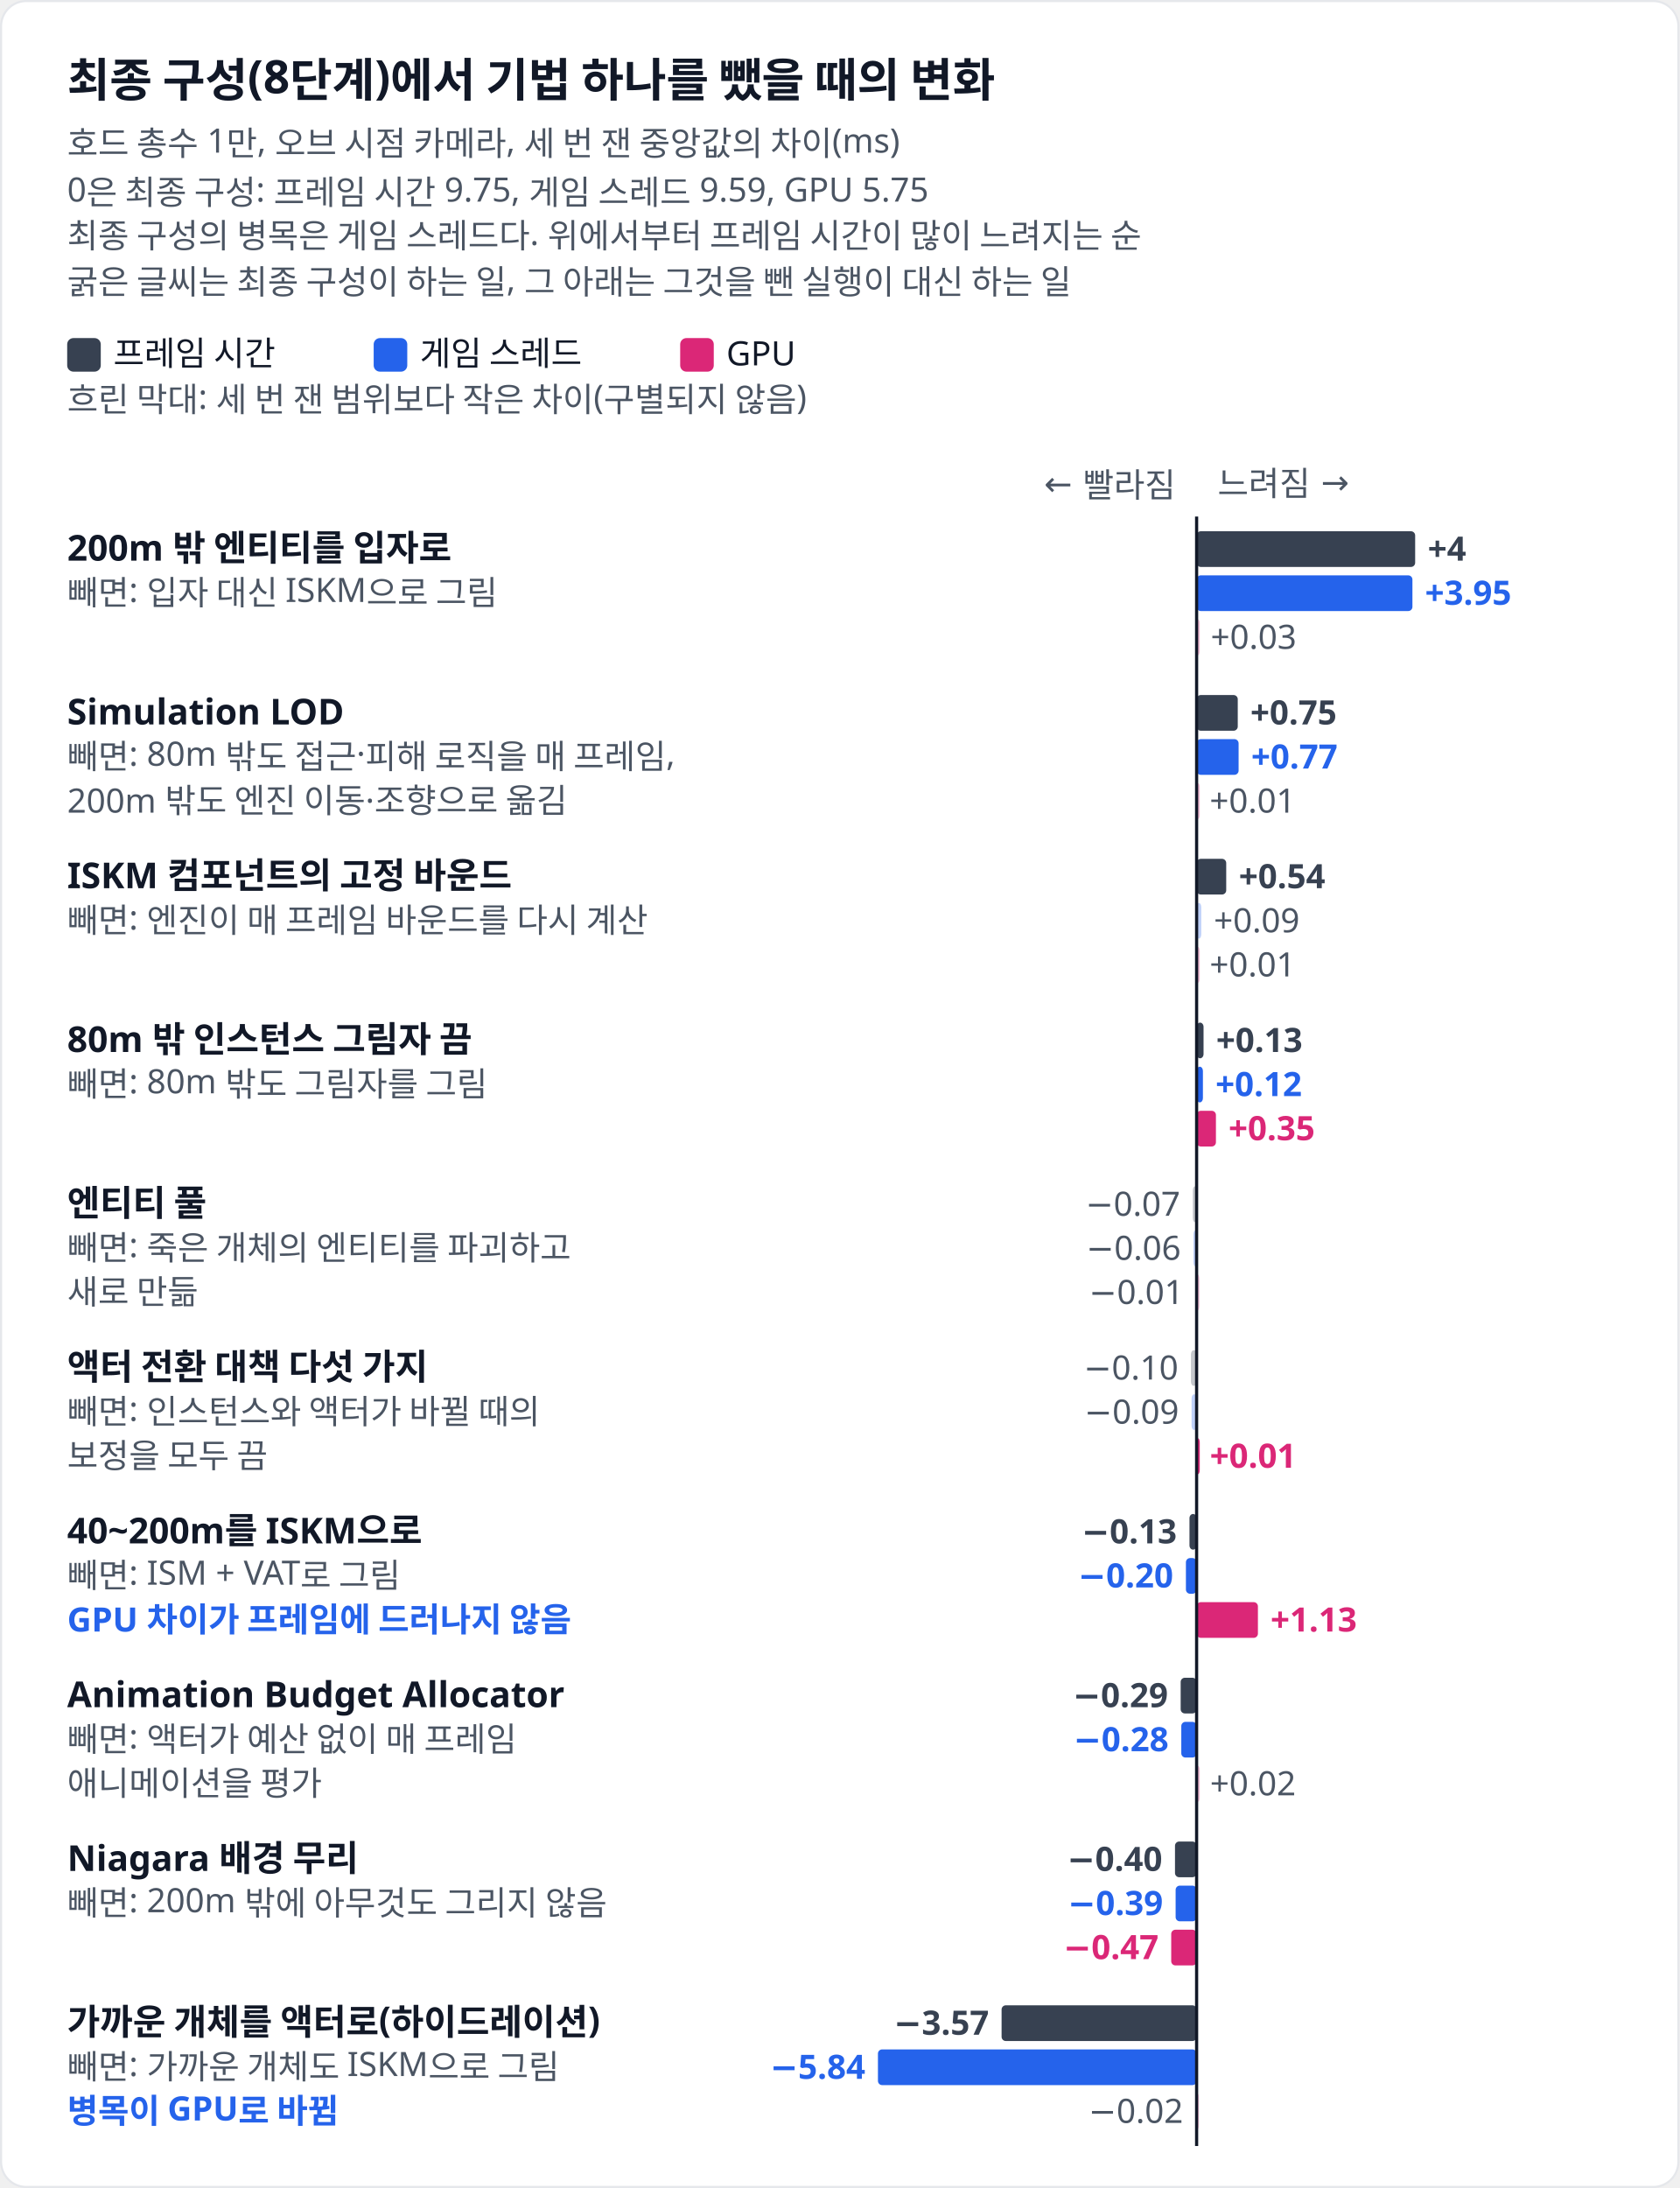
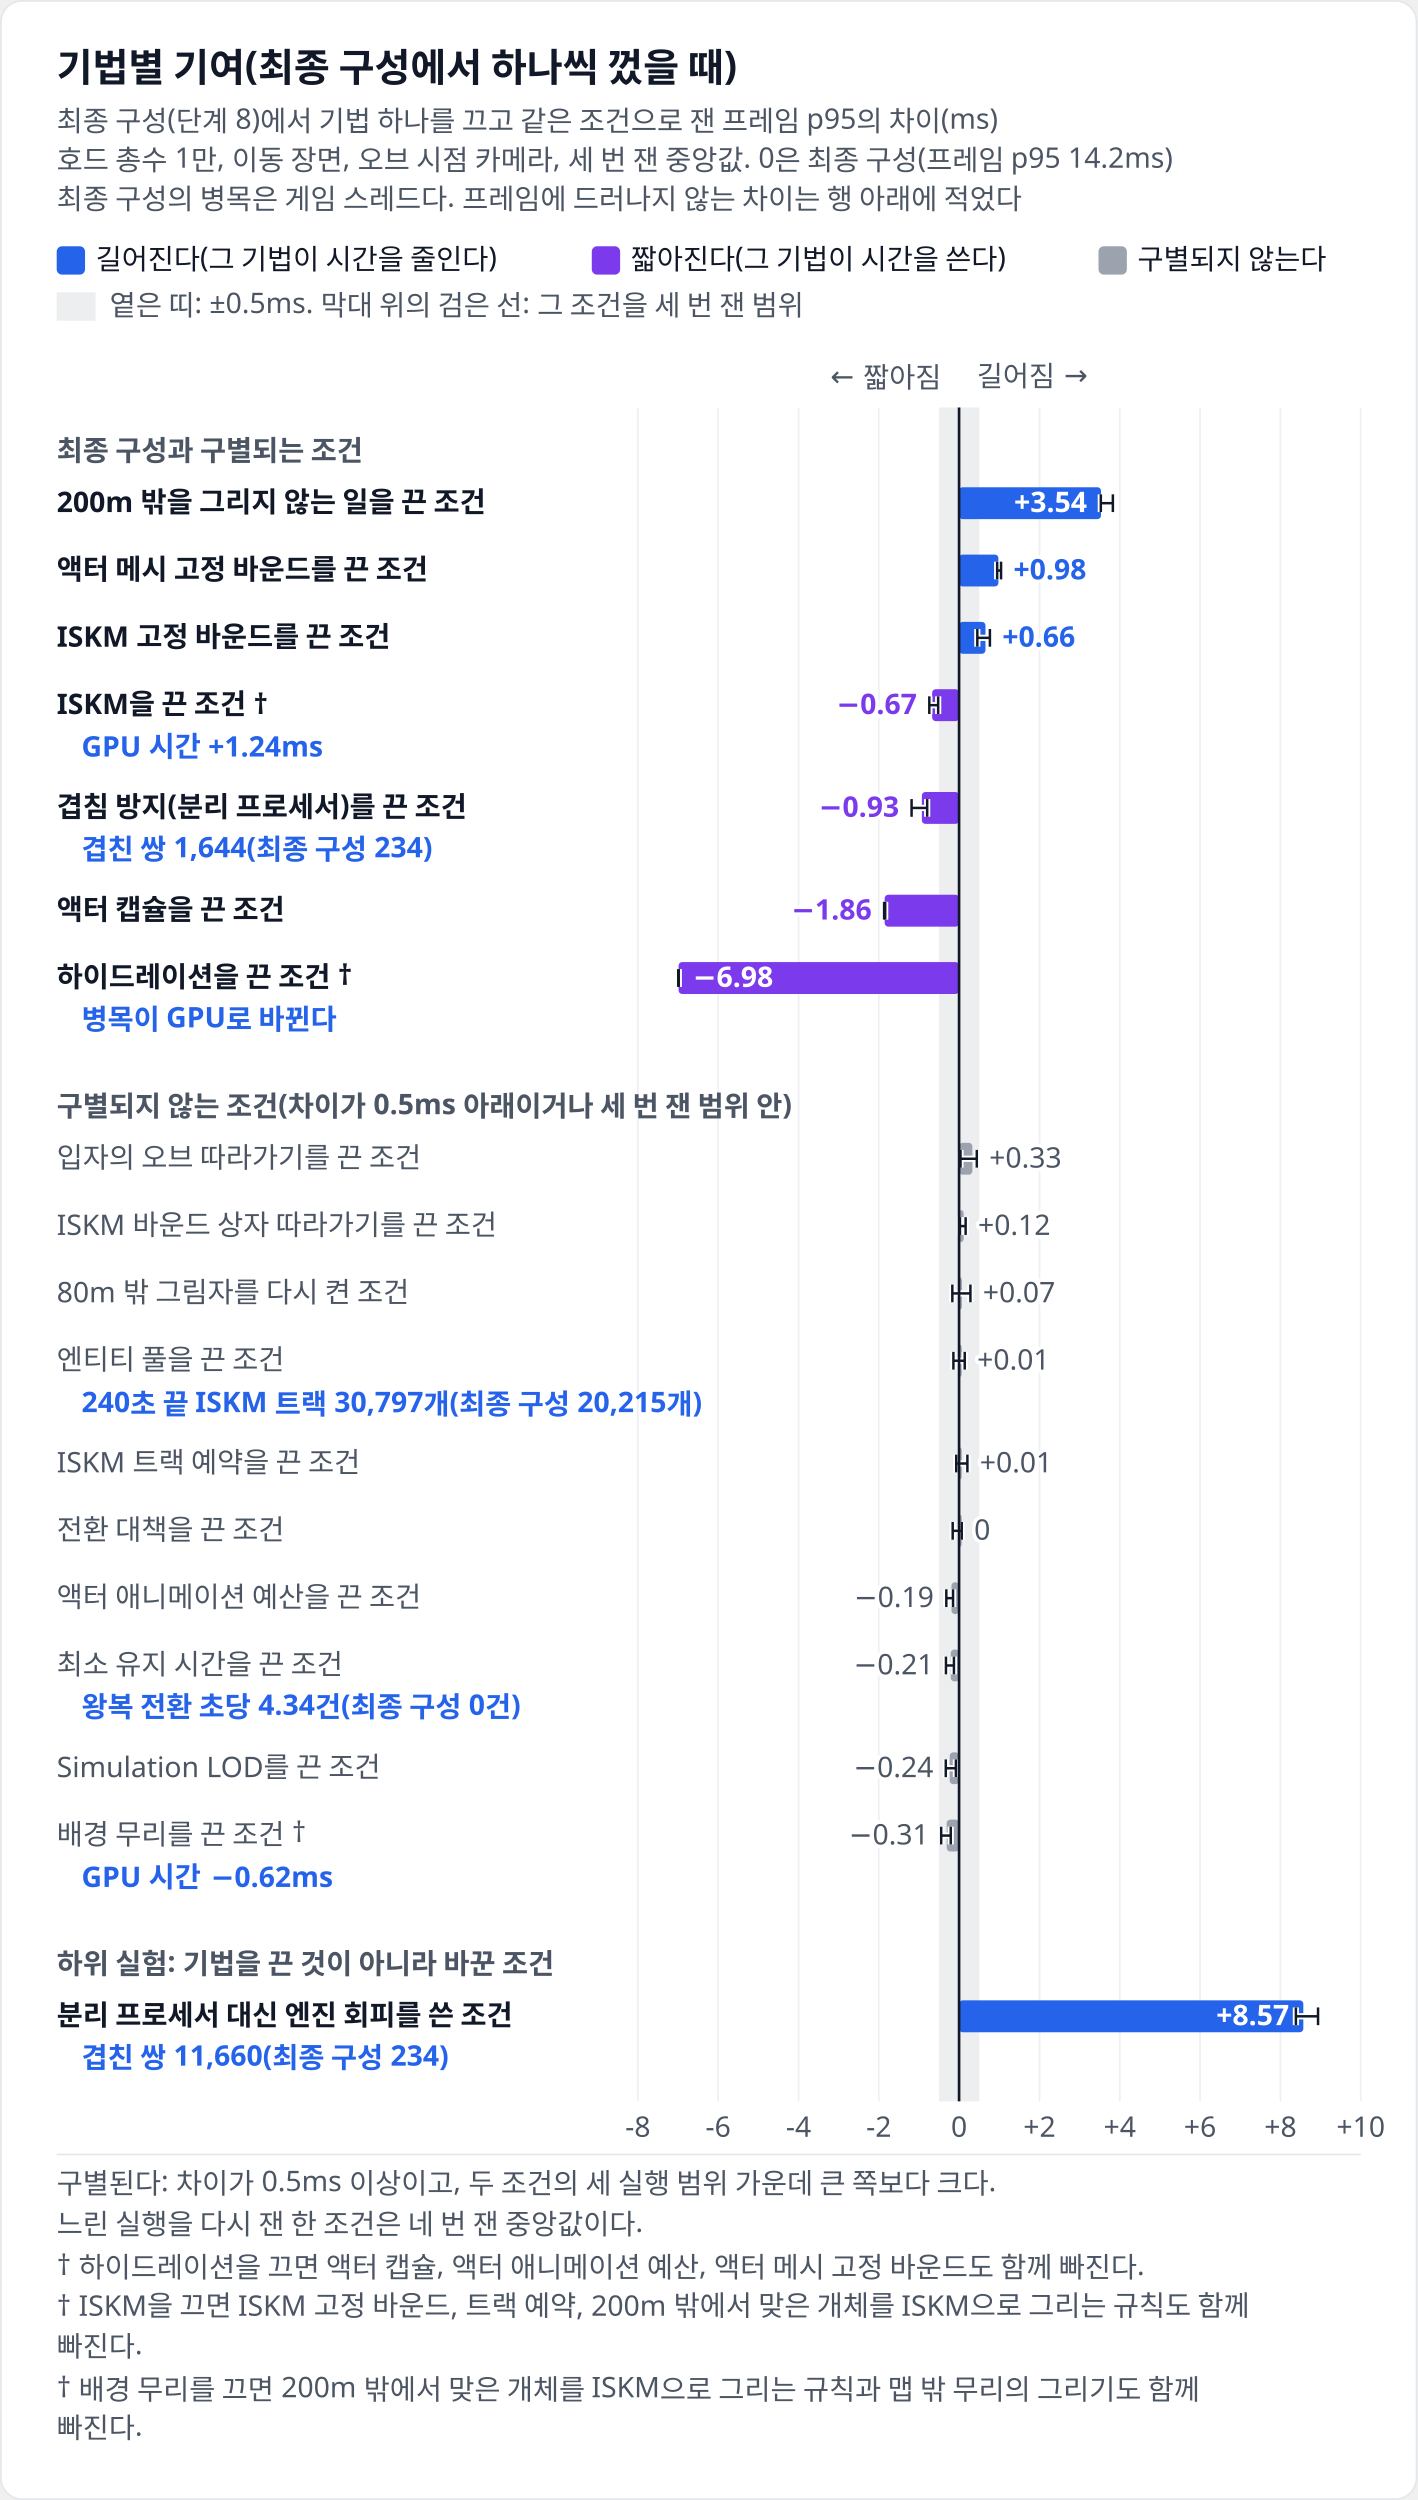
- <svg xmlns="http://www.w3.org/2000/svg" width="800" height="1042" viewBox="0 0 800 1042" font-family="Malgun Gothic, Apple SD Gothic Neo, Noto Sans KR, Segoe UI, sans-serif" font-size="16" fill="#111827">
-   <rect x="0.5" y="0.5" width="799" height="1041" rx="12" fill="#ffffff" stroke="#e5e7eb" />
-   <text x="32" y="46" font-size="22" font-weight="700">최종 구성(8단계)에서 기법 하나를 뺐을 때의 변화</text>
-   <text x="32" y="74" font-size="16" fill="#4b5563">호드 총수 1만, 오브 시점 카메라, 세 번 잰 중앙값의 차이(ms)</text>
-   <text x="32" y="96" font-size="16" fill="#4b5563">0은 최종 구성: 프레임 시간 9.75, 게임 스레드 9.59, GPU 5.75</text>
-   <text x="32" y="118" font-size="16" fill="#4b5563">최종 구성의 병목은 게임 스레드다. 위에서부터 프레임 시간이 많이 느려지는 순</text>
-   <text x="32" y="140" font-size="16" fill="#4b5563">굵은 글씨는 최종 구성이 하는 일, 그 아래는 그것을 뺀 실행이 대신 하는 일</text>
-   <rect x="32" y="161" width="16" height="16" rx="3" fill="#374151" />
-   <text x="54" y="174" font-size="16">프레임 시간</text>
-   <rect x="178" y="161" width="16" height="16" rx="3" fill="#2563eb" />
-   <text x="200" y="174" font-size="16">게임 스레드</text>
-   <rect x="324" y="161" width="16" height="16" rx="3" fill="#db2777" />
-   <text x="346" y="174" font-size="16">GPU</text>
-   <text x="32" y="196" font-size="16" fill="#4b5563">흐린 막대: 세 번 잰 범위보다 작은 차이(구별되지 않음)</text>
-   <text x="560" y="236" text-anchor="end" font-size="16" fill="#4b5563">← 빨라짐</text>
-   <text x="580" y="236" font-size="16" fill="#4b5563">느려짐 →</text>
-   <text x="32" y="267" font-size="17" font-weight="700">200m 밖 엔티티를 입자로</text>
-   <text x="32" y="288" font-size="16" fill="#4b5563">빼면: 입자 대신 ISKM으로 그림</text>
-   <rect x="570.0" y="253" width="104.1" height="17" rx="2" fill="#374151" fill-opacity="1" />
-   <text x="680.1" y="267" text-anchor="start" font-size="16" font-weight="700" fill="#374151">+4</text>
-   <rect x="570.0" y="274" width="102.8" height="17" rx="2" fill="#2563eb" fill-opacity="1" />
-   <text x="678.8" y="288" text-anchor="start" font-size="16" font-weight="700" fill="#2563eb">+3.95</text>
-   <rect x="570.0" y="295" width="1.5" height="17" rx="2" fill="#db2777" fill-opacity="0.3" />
-   <text x="576.7" y="309" text-anchor="start" font-size="16" fill="#4b5563">+0.03</text>
-   <text x="32" y="345" font-size="17" font-weight="700">Simulation LOD</text>
-   <text x="32" y="366" font-size="16" fill="#4b5563">빼면: 80m 밖도 접근·피해 로직을 매 프레임,</text>
-   <text x="32" y="387" font-size="16" fill="#4b5563">200m 밖도 엔진 이동·조향으로 옮김</text>
-   <rect x="570.0" y="331" width="19.6" height="17" rx="2" fill="#374151" fill-opacity="1" />
-   <text x="595.6" y="345" text-anchor="start" font-size="16" font-weight="700" fill="#374151">+0.75</text>
-   <rect x="570.0" y="352" width="20.0" height="17" rx="2" fill="#2563eb" fill-opacity="1" />
-   <text x="596.0" y="366" text-anchor="start" font-size="16" font-weight="700" fill="#2563eb">+0.77</text>
-   <rect x="570.0" y="373" width="1.5" height="17" rx="2" fill="#db2777" fill-opacity="0.3" />
-   <text x="576.2" y="387" text-anchor="start" font-size="16" fill="#4b5563">+0.01</text>
-   <text x="32" y="423" font-size="17" font-weight="700">ISKM 컴포넌트의 고정 바운드</text>
-   <text x="32" y="444" font-size="16" fill="#4b5563">빼면: 엔진이 매 프레임 바운드를 다시 계산</text>
-   <rect x="570.0" y="409" width="14.1" height="17" rx="2" fill="#374151" fill-opacity="1" />
-   <text x="590.1" y="423" text-anchor="start" font-size="16" font-weight="700" fill="#374151">+0.54</text>
-   <rect x="570.0" y="430" width="2.2" height="17" rx="2" fill="#2563eb" fill-opacity="0.3" />
-   <text x="578.2" y="444" text-anchor="start" font-size="16" fill="#4b5563">+0.09</text>
-   <rect x="570.0" y="451" width="1.5" height="17" rx="2" fill="#db2777" fill-opacity="0.3" />
-   <text x="576.2" y="465" text-anchor="start" font-size="16" fill="#4b5563">+0.01</text>
-   <text x="32" y="501" font-size="17" font-weight="700">80m 밖 인스턴스 그림자 끔</text>
-   <text x="32" y="522" font-size="16" fill="#4b5563">빼면: 80m 밖도 그림자를 그림</text>
-   <rect x="570.0" y="487" width="3.3" height="17" rx="2" fill="#374151" fill-opacity="1" />
-   <text x="579.3" y="501" text-anchor="start" font-size="16" font-weight="700" fill="#374151">+0.13</text>
-   <rect x="570.0" y="508" width="3.0" height="17" rx="2" fill="#2563eb" fill-opacity="1" />
-   <text x="579.0" y="522" text-anchor="start" font-size="16" font-weight="700" fill="#2563eb">+0.12</text>
-   <rect x="570.0" y="529" width="9.2" height="17" rx="2" fill="#db2777" fill-opacity="1" />
-   <text x="585.2" y="543" text-anchor="start" font-size="16" font-weight="700" fill="#db2777">+0.35</text>
-   <text x="32" y="579" font-size="17" font-weight="700">엔티티 풀</text>
-   <text x="32" y="600" font-size="16" fill="#4b5563">빼면: 죽은 개체의 엔티티를 파괴하고</text>
-   <text x="32" y="621" font-size="16" fill="#4b5563">새로 만듦</text>
-   <rect x="568.2" y="565" width="1.8" height="17" rx="2" fill="#374151" fill-opacity="0.3" />
-   <text x="562.2" y="579" text-anchor="end" font-size="16" fill="#4b5563">−0.07</text>
-   <rect x="568.5" y="586" width="1.5" height="17" rx="2" fill="#2563eb" fill-opacity="0.3" />
-   <text x="562.5" y="600" text-anchor="end" font-size="16" fill="#4b5563">−0.06</text>
-   <rect x="569.8" y="607" width="1.5" height="17" rx="2" fill="#db2777" fill-opacity="0.3" />
-   <text x="563.8" y="621" text-anchor="end" font-size="16" fill="#4b5563">−0.01</text>
-   <text x="32" y="657" font-size="17" font-weight="700">액터 전환 대책 다섯 가지</text>
-   <text x="32" y="678" font-size="16" fill="#4b5563">빼면: 인스턴스와 액터가 바뀔 때의</text>
-   <text x="32" y="699" font-size="16" fill="#4b5563">보정을 모두 끔</text>
-   <rect x="567.3" y="643" width="2.7" height="17" rx="2" fill="#374151" fill-opacity="0.3" />
-   <text x="561.3" y="657" text-anchor="end" font-size="16" fill="#4b5563">−0.10</text>
-   <rect x="567.6" y="664" width="2.4" height="17" rx="2" fill="#2563eb" fill-opacity="0.3" />
-   <text x="561.6" y="678" text-anchor="end" font-size="16" fill="#4b5563">−0.09</text>
-   <rect x="570.0" y="685" width="1.5" height="17" rx="2" fill="#db2777" fill-opacity="1" />
-   <text x="576.3" y="699" text-anchor="start" font-size="16" font-weight="700" fill="#db2777">+0.01</text>
-   <text x="32" y="735" font-size="17" font-weight="700">40~200m를 ISKM으로</text>
-   <text x="32" y="756" font-size="16" fill="#4b5563">빼면: ISM + VAT로 그림</text>
-   <text x="32" y="777" font-size="16" fill="#2563eb" font-weight="700">GPU 차이가 프레임에 드러나지 않음</text>
-   <rect x="566.6" y="721" width="3.4" height="17" rx="2" fill="#374151" fill-opacity="1" />
-   <text x="560.6" y="735" text-anchor="end" font-size="16" font-weight="700" fill="#374151">−0.13</text>
-   <rect x="564.9" y="742" width="5.1" height="17" rx="2" fill="#2563eb" fill-opacity="1" />
-   <text x="558.9" y="756" text-anchor="end" font-size="16" font-weight="700" fill="#2563eb">−0.20</text>
-   <rect x="570.0" y="763" width="29.2" height="17" rx="2" fill="#db2777" fill-opacity="1" />
-   <text x="605.2" y="777" text-anchor="start" font-size="16" font-weight="700" fill="#db2777">+1.13</text>
-   <text x="32" y="813" font-size="17" font-weight="700">Animation Budget Allocator</text>
-   <text x="32" y="834" font-size="16" fill="#4b5563">빼면: 액터가 예산 없이 매 프레임</text>
-   <text x="32" y="855" font-size="16" fill="#4b5563">애니메이션을 평가</text>
-   <rect x="562.4" y="799" width="7.6" height="17" rx="2" fill="#374151" fill-opacity="1" />
-   <text x="556.4" y="813" text-anchor="end" font-size="16" font-weight="700" fill="#374151">−0.29</text>
-   <rect x="562.7" y="820" width="7.3" height="17" rx="2" fill="#2563eb" fill-opacity="1" />
-   <text x="556.7" y="834" text-anchor="end" font-size="16" font-weight="700" fill="#2563eb">−0.28</text>
-   <rect x="570.0" y="841" width="1.5" height="17" rx="2" fill="#db2777" fill-opacity="0.3" />
-   <text x="576.4" y="855" text-anchor="start" font-size="16" fill="#4b5563">+0.02</text>
-   <text x="32" y="891" font-size="17" font-weight="700">Niagara 배경 무리</text>
-   <text x="32" y="912" font-size="16" fill="#4b5563">빼면: 200m 밖에 아무것도 그리지 않음</text>
-   <rect x="559.7" y="877" width="10.3" height="17" rx="2" fill="#374151" fill-opacity="1" />
-   <text x="553.7" y="891" text-anchor="end" font-size="16" font-weight="700" fill="#374151">−0.40</text>
-   <rect x="560.0" y="898" width="10.0" height="17" rx="2" fill="#2563eb" fill-opacity="1" />
-   <text x="554.0" y="912" text-anchor="end" font-size="16" font-weight="700" fill="#2563eb">−0.39</text>
-   <rect x="557.9" y="919" width="12.1" height="17" rx="2" fill="#db2777" fill-opacity="1" />
-   <text x="551.9" y="933" text-anchor="end" font-size="16" font-weight="700" fill="#db2777">−0.47</text>
-   <text x="32" y="969" font-size="17" font-weight="700">가까운 개체를 액터로(하이드레이션)</text>
-   <text x="32" y="990" font-size="16" fill="#4b5563">빼면: 가까운 개체도 ISKM으로 그림</text>
-   <text x="32" y="1011" font-size="16" fill="#2563eb" font-weight="700">병목이 GPU로 바뀜</text>
-   <rect x="477.1" y="955" width="92.9" height="17" rx="2" fill="#374151" fill-opacity="1" />
-   <text x="471.1" y="969" text-anchor="end" font-size="16" font-weight="700" fill="#374151">−3.57</text>
-   <rect x="418.2" y="976" width="151.8" height="17" rx="2" fill="#2563eb" fill-opacity="1" />
-   <text x="412.2" y="990" text-anchor="end" font-size="16" font-weight="700" fill="#2563eb">−5.84</text>
-   <rect x="569.6" y="997" width="1.5" height="17" rx="2" fill="#db2777" fill-opacity="0.3" />
-   <text x="563.6" y="1011" text-anchor="end" font-size="16" fill="#4b5563">−0.02</text>
-   <line x1="570" y1="246" x2="570" y2="1022" stroke="#111827" stroke-width="1.5" />
+ <svg xmlns="http://www.w3.org/2000/svg" width="800" height="1411" viewBox="0 0 800 1411" font-family="Malgun Gothic, Apple SD Gothic Neo, Noto Sans KR, Segoe UI, sans-serif" font-size="16" fill="#111827">
+   <rect x="0.5" y="0.5" width="799" height="1410" rx="12" fill="#ffffff" stroke="#e5e7eb" />
+   <text x="32" y="46" font-size="22" font-weight="700">기법별 기여(최종 구성에서 하나씩 껐을 때)</text>
+   <text x="32" y="74" font-size="16" fill="#4b5563">최종 구성(단계 8)에서 기법 하나를 끄고 같은 조건으로 잰 프레임 p95의 차이(ms)</text>
+   <text x="32" y="96" font-size="16" fill="#4b5563">호드 총수 1만, 이동 장면, 오브 시점 카메라, 세 번 잰 중앙값. 0은 최종 구성(프레임 p95 14.2ms)</text>
+   <text x="32" y="118" font-size="16" fill="#4b5563">최종 구성의 병목은 게임 스레드다. 프레임에 드러나지 않는 차이는 행 아래에 적었다</text>
+   <rect x="32" y="139" width="16" height="16" rx="3" fill="#2563eb" />
+   <text x="54" y="152" font-size="16">길어진다(그 기법이 시간을 줄인다)</text>
+   <rect x="334" y="139" width="16" height="16" rx="3" fill="#7c3aed" />
+   <text x="356" y="152" font-size="16">짧아진다(그 기법이 시간을 쓴다)</text>
+   <rect x="620" y="139" width="16" height="16" rx="3" fill="#9ca3af" />
+   <text x="642" y="152" font-size="16">구별되지 않는다</text>
+   <rect x="32" y="165" width="22" height="16" fill="#9ca3af" fill-opacity="0.18" />
+   <text x="62" y="178" font-size="16" fill="#4b5563">옅은 띠: ±0.5ms. 막대 위의 검은 선: 그 조건을 세 번 잰 범위</text>
+   <text x="531.3" y="218" text-anchor="end" font-size="16" fill="#4b5563">← 짧아짐</text>
+   <text x="551.3" y="218" font-size="16" fill="#4b5563">길어짐 →</text>
+   <rect x="530.0" y="230" width="22.7" height="956" fill="#9ca3af" fill-opacity="0.18" />
+   <line x1="360.0" y1="230" x2="360.0" y2="1186" stroke="#eef0f3" />
+   <text x="360.0" y="1206" text-anchor="middle" font-size="16" fill="#4b5563">-8</text>
+   <line x1="405.3" y1="230" x2="405.3" y2="1186" stroke="#eef0f3" />
+   <text x="405.3" y="1206" text-anchor="middle" font-size="16" fill="#4b5563">-6</text>
+   <line x1="450.7" y1="230" x2="450.7" y2="1186" stroke="#eef0f3" />
+   <text x="450.7" y="1206" text-anchor="middle" font-size="16" fill="#4b5563">-4</text>
+   <line x1="496.0" y1="230" x2="496.0" y2="1186" stroke="#eef0f3" />
+   <text x="496.0" y="1206" text-anchor="middle" font-size="16" fill="#4b5563">-2</text>
+   <text x="541.3" y="1206" text-anchor="middle" font-size="16" fill="#4b5563">0</text>
+   <line x1="586.7" y1="230" x2="586.7" y2="1186" stroke="#eef0f3" />
+   <text x="586.7" y="1206" text-anchor="middle" font-size="16" fill="#4b5563">+2</text>
+   <line x1="632.0" y1="230" x2="632.0" y2="1186" stroke="#eef0f3" />
+   <text x="632.0" y="1206" text-anchor="middle" font-size="16" fill="#4b5563">+4</text>
+   <line x1="677.3" y1="230" x2="677.3" y2="1186" stroke="#eef0f3" />
+   <text x="677.3" y="1206" text-anchor="middle" font-size="16" fill="#4b5563">+6</text>
+   <line x1="722.7" y1="230" x2="722.7" y2="1186" stroke="#eef0f3" />
+   <text x="722.7" y="1206" text-anchor="middle" font-size="16" fill="#4b5563">+8</text>
+   <line x1="768.0" y1="230" x2="768.0" y2="1186" stroke="#eef0f3" />
+   <text x="768.0" y="1206" text-anchor="middle" font-size="16" fill="#4b5563">+10</text>
+   <text x="32" y="260" font-size="16" font-weight="700" fill="#4b5563">최종 구성과 구별되는 조건</text>
+   <text x="32" y="289" font-size="16" font-weight="700" fill="#111827">200m 밖을 그리지 않는 일을 끈 조건</text>
+   <rect x="541.3" y="275" width="80.1" height="18" rx="2" fill="#2563eb" />
+   <line x1="621.3" y1="284.0" x2="628.1" y2="284.0" stroke="white" stroke-width="3.5" />
+   <line x1="621.3" y1="279.0" x2="621.3" y2="289.0" stroke="white" stroke-width="3.5" />
+   <line x1="628.1" y1="279.0" x2="628.1" y2="289.0" stroke="white" stroke-width="3.5" />
+   <line x1="621.3" y1="284.0" x2="628.1" y2="284.0" stroke="#111827" stroke-width="1.4" />
+   <line x1="621.3" y1="279.0" x2="621.3" y2="289.0" stroke="#111827" stroke-width="1.4" />
+   <line x1="628.1" y1="279.0" x2="628.1" y2="289.0" stroke="#111827" stroke-width="1.4" />
+   <text x="613.5" y="289" font-size="16" font-weight="700" text-anchor="end" fill="white">+3.54</text>
+   <text x="32" y="327" font-size="16" font-weight="700" fill="#111827">액터 메시 고정 바운드를 끈 조건</text>
+   <rect x="541.3" y="313" width="22.2" height="18" rx="2" fill="#2563eb" />
+   <line x1="562.8" y1="322.0" x2="565.0" y2="322.0" stroke="white" stroke-width="3.5" />
+   <line x1="562.8" y1="317.0" x2="562.8" y2="327.0" stroke="white" stroke-width="3.5" />
+   <line x1="565.0" y1="317.0" x2="565.0" y2="327.0" stroke="white" stroke-width="3.5" />
+   <line x1="562.8" y1="322.0" x2="565.0" y2="322.0" stroke="#111827" stroke-width="1.4" />
+   <line x1="562.8" y1="317.0" x2="562.8" y2="327.0" stroke="#111827" stroke-width="1.4" />
+   <line x1="565.0" y1="317.0" x2="565.0" y2="327.0" stroke="#111827" stroke-width="1.4" />
+   <text x="572.0" y="327.0" font-size="16" text-anchor="start" font-weight="700" fill="white" stroke="white" stroke-width="4" stroke-linejoin="round">+0.98</text>
+   <text x="572.0" y="327.0" font-size="16" text-anchor="start" font-weight="700" fill="#2563eb">+0.98</text>
+   <text x="32" y="365" font-size="16" font-weight="700" fill="#111827">ISKM 고정 바운드를 끈 조건</text>
+   <rect x="541.3" y="351" width="14.9" height="18" rx="2" fill="#2563eb" />
+   <line x1="551.6" y1="360.0" x2="558.7" y2="360.0" stroke="white" stroke-width="3.5" />
+   <line x1="551.6" y1="355.0" x2="551.6" y2="365.0" stroke="white" stroke-width="3.5" />
+   <line x1="558.7" y1="355.0" x2="558.7" y2="365.0" stroke="white" stroke-width="3.5" />
+   <line x1="551.6" y1="360.0" x2="558.7" y2="360.0" stroke="#111827" stroke-width="1.4" />
+   <line x1="551.6" y1="355.0" x2="551.6" y2="365.0" stroke="#111827" stroke-width="1.4" />
+   <line x1="558.7" y1="355.0" x2="558.7" y2="365.0" stroke="#111827" stroke-width="1.4" />
+   <text x="565.7" y="365.0" font-size="16" text-anchor="start" font-weight="700" fill="white" stroke="white" stroke-width="4" stroke-linejoin="round">+0.66</text>
+   <text x="565.7" y="365.0" font-size="16" text-anchor="start" font-weight="700" fill="#2563eb">+0.66</text>
+   <text x="32" y="403" font-size="16" font-weight="700" fill="#111827">ISKM을 끈 조건 †</text>
+   <rect x="526.1" y="389" width="15.2" height="18" rx="2" fill="#7c3aed" />
+   <line x1="524.5" y1="398.0" x2="529.5" y2="398.0" stroke="white" stroke-width="3.5" />
+   <line x1="524.5" y1="393.0" x2="524.5" y2="403.0" stroke="white" stroke-width="3.5" />
+   <line x1="529.5" y1="393.0" x2="529.5" y2="403.0" stroke="white" stroke-width="3.5" />
+   <line x1="524.5" y1="398.0" x2="529.5" y2="398.0" stroke="#111827" stroke-width="1.4" />
+   <line x1="524.5" y1="393.0" x2="524.5" y2="403.0" stroke="#111827" stroke-width="1.4" />
+   <line x1="529.5" y1="393.0" x2="529.5" y2="403.0" stroke="#111827" stroke-width="1.4" />
+   <text x="517.5" y="403.0" font-size="16" text-anchor="end" font-weight="700" fill="white" stroke="white" stroke-width="4" stroke-linejoin="round">−0.67</text>
+   <text x="517.5" y="403.0" font-size="16" text-anchor="end" font-weight="700" fill="#7c3aed">−0.67</text>
+   <text x="46" y="427" font-size="16" font-weight="700" fill="#2563eb">GPU 시간 +1.24ms</text>
+   <text x="32" y="461" font-size="16" font-weight="700" fill="#111827">겹침 방지(분리 프로세서)를 끈 조건</text>
+   <rect x="520.3" y="447" width="21.0" height="18" rx="2" fill="#7c3aed" />
+   <line x1="514.5" y1="456.0" x2="523.3" y2="456.0" stroke="white" stroke-width="3.5" />
+   <line x1="514.5" y1="451.0" x2="514.5" y2="461.0" stroke="white" stroke-width="3.5" />
+   <line x1="523.3" y1="451.0" x2="523.3" y2="461.0" stroke="white" stroke-width="3.5" />
+   <line x1="514.5" y1="456.0" x2="523.3" y2="456.0" stroke="#111827" stroke-width="1.4" />
+   <line x1="514.5" y1="451.0" x2="514.5" y2="461.0" stroke="#111827" stroke-width="1.4" />
+   <line x1="523.3" y1="451.0" x2="523.3" y2="461.0" stroke="#111827" stroke-width="1.4" />
+   <text x="507.5" y="461.0" font-size="16" text-anchor="end" font-weight="700" fill="white" stroke="white" stroke-width="4" stroke-linejoin="round">−0.93</text>
+   <text x="507.5" y="461.0" font-size="16" text-anchor="end" font-weight="700" fill="#7c3aed">−0.93</text>
+   <text x="46" y="485" font-size="16" font-weight="700" fill="#2563eb">겹친 쌍 1,644(최종 구성 234)</text>
+   <text x="32" y="519" font-size="16" font-weight="700" fill="#111827">액터 캡슐을 끈 조건</text>
+   <rect x="499.3" y="505" width="42.0" height="18" rx="2" fill="#7c3aed" />
+   <line x1="499.0" y1="514.0" x2="499.6" y2="514.0" stroke="white" stroke-width="3.5" />
+   <line x1="499.0" y1="509.0" x2="499.0" y2="519.0" stroke="white" stroke-width="3.5" />
+   <line x1="499.6" y1="509.0" x2="499.6" y2="519.0" stroke="white" stroke-width="3.5" />
+   <line x1="499.0" y1="514.0" x2="499.6" y2="514.0" stroke="#111827" stroke-width="1.4" />
+   <line x1="499.0" y1="509.0" x2="499.0" y2="519.0" stroke="#111827" stroke-width="1.4" />
+   <line x1="499.6" y1="509.0" x2="499.6" y2="519.0" stroke="#111827" stroke-width="1.4" />
+   <text x="492.0" y="519.0" font-size="16" text-anchor="end" font-weight="700" fill="white" stroke="white" stroke-width="4" stroke-linejoin="round">−1.86</text>
+   <text x="492.0" y="519.0" font-size="16" text-anchor="end" font-weight="700" fill="#7c3aed">−1.86</text>
+   <text x="32" y="557" font-size="16" font-weight="700" fill="#111827">하이드레이션을 끈 조건 †</text>
+   <rect x="383.0" y="543" width="158.3" height="18" rx="2" fill="#7c3aed" />
+   <line x1="382.8" y1="552.0" x2="383.1" y2="552.0" stroke="white" stroke-width="3.5" />
+   <line x1="382.8" y1="547.0" x2="382.8" y2="557.0" stroke="white" stroke-width="3.5" />
+   <line x1="383.1" y1="547.0" x2="383.1" y2="557.0" stroke="white" stroke-width="3.5" />
+   <line x1="382.8" y1="552.0" x2="383.1" y2="552.0" stroke="#111827" stroke-width="1.4" />
+   <line x1="382.8" y1="547.0" x2="382.8" y2="557.0" stroke="#111827" stroke-width="1.4" />
+   <line x1="383.1" y1="547.0" x2="383.1" y2="557.0" stroke="#111827" stroke-width="1.4" />
+   <text x="391.0" y="557" font-size="16" font-weight="700" text-anchor="start" fill="white">−6.98</text>
+   <text x="46" y="581" font-size="16" font-weight="700" fill="#2563eb">병목이 GPU로 바뀐다</text>
+   <text x="32" y="630" font-size="16" font-weight="700" fill="#4b5563">구별되지 않는 조건(차이가 0.5ms 아래이거나 세 번 잰 범위 안)</text>
+   <text x="32" y="659" font-size="16" fill="#4b5563">입자의 오브 따라가기를 끈 조건</text>
+   <rect x="541.3" y="645" width="7.5" height="18" rx="2" fill="#9ca3af" />
+   <line x1="542.1" y1="654.0" x2="551.3" y2="654.0" stroke="white" stroke-width="3.5" />
+   <line x1="542.1" y1="649.0" x2="542.1" y2="659.0" stroke="white" stroke-width="3.5" />
+   <line x1="551.3" y1="649.0" x2="551.3" y2="659.0" stroke="white" stroke-width="3.5" />
+   <line x1="542.1" y1="654.0" x2="551.3" y2="654.0" stroke="#111827" stroke-width="1.4" />
+   <line x1="542.1" y1="649.0" x2="542.1" y2="659.0" stroke="#111827" stroke-width="1.4" />
+   <line x1="551.3" y1="649.0" x2="551.3" y2="659.0" stroke="#111827" stroke-width="1.4" />
+   <text x="558.3" y="659.0" font-size="16" text-anchor="start" fill="white" stroke="white" stroke-width="4" stroke-linejoin="round">+0.33</text>
+   <text x="558.3" y="659.0" font-size="16" text-anchor="start" fill="#4b5563">+0.33</text>
+   <text x="32" y="697" font-size="16" fill="#4b5563">ISKM 바운드 상자 따라가기를 끈 조건</text>
+   <rect x="541.3" y="683" width="2.6" height="18" rx="2" fill="#9ca3af" />
+   <line x1="541.8" y1="692.0" x2="545.0" y2="692.0" stroke="white" stroke-width="3.5" />
+   <line x1="541.8" y1="687.0" x2="541.8" y2="697.0" stroke="white" stroke-width="3.5" />
+   <line x1="545.0" y1="687.0" x2="545.0" y2="697.0" stroke="white" stroke-width="3.5" />
+   <line x1="541.8" y1="692.0" x2="545.0" y2="692.0" stroke="#111827" stroke-width="1.4" />
+   <line x1="541.8" y1="687.0" x2="541.8" y2="697.0" stroke="#111827" stroke-width="1.4" />
+   <line x1="545.0" y1="687.0" x2="545.0" y2="697.0" stroke="#111827" stroke-width="1.4" />
+   <text x="552.0" y="697.0" font-size="16" text-anchor="start" fill="white" stroke="white" stroke-width="4" stroke-linejoin="round">+0.12</text>
+   <text x="552.0" y="697.0" font-size="16" text-anchor="start" fill="#4b5563">+0.12</text>
+   <text x="32" y="735" font-size="16" fill="#4b5563">80m 밖 그림자를 다시 켠 조건</text>
+   <rect x="541.3" y="721" width="1.6" height="18" rx="2" fill="#9ca3af" />
+   <line x1="537.5" y1="730.0" x2="547.7" y2="730.0" stroke="white" stroke-width="3.5" />
+   <line x1="537.5" y1="725.0" x2="537.5" y2="735.0" stroke="white" stroke-width="3.5" />
+   <line x1="547.7" y1="725.0" x2="547.7" y2="735.0" stroke="white" stroke-width="3.5" />
+   <line x1="537.5" y1="730.0" x2="547.7" y2="730.0" stroke="#111827" stroke-width="1.4" />
+   <line x1="537.5" y1="725.0" x2="537.5" y2="735.0" stroke="#111827" stroke-width="1.4" />
+   <line x1="547.7" y1="725.0" x2="547.7" y2="735.0" stroke="#111827" stroke-width="1.4" />
+   <text x="554.7" y="735.0" font-size="16" text-anchor="start" fill="white" stroke="white" stroke-width="4" stroke-linejoin="round">+0.07</text>
+   <text x="554.7" y="735.0" font-size="16" text-anchor="start" fill="#4b5563">+0.07</text>
+   <text x="32" y="773" font-size="16" fill="#4b5563">엔티티 풀을 끈 조건</text>
+   <rect x="541.3" y="759" width="1.5" height="18" rx="2" fill="#9ca3af" />
+   <line x1="538.1" y1="768.0" x2="544.5" y2="768.0" stroke="white" stroke-width="3.5" />
+   <line x1="538.1" y1="763.0" x2="538.1" y2="773.0" stroke="white" stroke-width="3.5" />
+   <line x1="544.5" y1="763.0" x2="544.5" y2="773.0" stroke="white" stroke-width="3.5" />
+   <line x1="538.1" y1="768.0" x2="544.5" y2="768.0" stroke="#111827" stroke-width="1.4" />
+   <line x1="538.1" y1="763.0" x2="538.1" y2="773.0" stroke="#111827" stroke-width="1.4" />
+   <line x1="544.5" y1="763.0" x2="544.5" y2="773.0" stroke="#111827" stroke-width="1.4" />
+   <text x="551.5" y="773.0" font-size="16" text-anchor="start" fill="white" stroke="white" stroke-width="4" stroke-linejoin="round">+0.01</text>
+   <text x="551.5" y="773.0" font-size="16" text-anchor="start" fill="#4b5563">+0.01</text>
+   <text x="46" y="797" font-size="16" font-weight="700" fill="#2563eb">240초 끝 ISKM 트랙 30,797개(최종 구성 20,215개)</text>
+   <text x="32" y="831" font-size="16" fill="#4b5563">ISKM 트랙 예약을 끈 조건</text>
+   <rect x="541.3" y="817" width="1.5" height="18" rx="2" fill="#9ca3af" />
+   <line x1="539.7" y1="826.0" x2="546.0" y2="826.0" stroke="white" stroke-width="3.5" />
+   <line x1="539.7" y1="821.0" x2="539.7" y2="831.0" stroke="white" stroke-width="3.5" />
+   <line x1="546.0" y1="821.0" x2="546.0" y2="831.0" stroke="white" stroke-width="3.5" />
+   <line x1="539.7" y1="826.0" x2="546.0" y2="826.0" stroke="#111827" stroke-width="1.4" />
+   <line x1="539.7" y1="821.0" x2="539.7" y2="831.0" stroke="#111827" stroke-width="1.4" />
+   <line x1="546.0" y1="821.0" x2="546.0" y2="831.0" stroke="#111827" stroke-width="1.4" />
+   <text x="553.0" y="831.0" font-size="16" text-anchor="start" fill="white" stroke="white" stroke-width="4" stroke-linejoin="round">+0.01</text>
+   <text x="553.0" y="831.0" font-size="16" text-anchor="start" fill="#4b5563">+0.01</text>
+   <text x="32" y="869" font-size="16" fill="#4b5563">전환 대책을 끈 조건</text>
+   <rect x="541.3" y="855" width="1.5" height="18" rx="2" fill="#9ca3af" />
+   <line x1="537.7" y1="864.0" x2="542.8" y2="864.0" stroke="white" stroke-width="3.5" />
+   <line x1="537.7" y1="859.0" x2="537.7" y2="869.0" stroke="white" stroke-width="3.5" />
+   <line x1="542.8" y1="859.0" x2="542.8" y2="869.0" stroke="white" stroke-width="3.5" />
+   <line x1="537.7" y1="864.0" x2="542.8" y2="864.0" stroke="#111827" stroke-width="1.4" />
+   <line x1="537.7" y1="859.0" x2="537.7" y2="869.0" stroke="#111827" stroke-width="1.4" />
+   <line x1="542.8" y1="859.0" x2="542.8" y2="869.0" stroke="#111827" stroke-width="1.4" />
+   <text x="549.8" y="869.0" font-size="16" text-anchor="start" fill="white" stroke="white" stroke-width="4" stroke-linejoin="round">0</text>
+   <text x="549.8" y="869.0" font-size="16" text-anchor="start" fill="#4b5563">0</text>
+   <text x="32" y="907" font-size="16" fill="#4b5563">액터 애니메이션 예산을 끈 조건</text>
+   <rect x="537.0" y="893" width="4.3" height="18" rx="2" fill="#9ca3af" />
+   <line x1="534.1" y1="902.0" x2="537.9" y2="902.0" stroke="white" stroke-width="3.5" />
+   <line x1="534.1" y1="897.0" x2="534.1" y2="907.0" stroke="white" stroke-width="3.5" />
+   <line x1="537.9" y1="897.0" x2="537.9" y2="907.0" stroke="white" stroke-width="3.5" />
+   <line x1="534.1" y1="902.0" x2="537.9" y2="902.0" stroke="#111827" stroke-width="1.4" />
+   <line x1="534.1" y1="897.0" x2="534.1" y2="907.0" stroke="#111827" stroke-width="1.4" />
+   <line x1="537.9" y1="897.0" x2="537.9" y2="907.0" stroke="#111827" stroke-width="1.4" />
+   <text x="527.1" y="907.0" font-size="16" text-anchor="end" fill="white" stroke="white" stroke-width="4" stroke-linejoin="round">−0.19</text>
+   <text x="527.1" y="907.0" font-size="16" text-anchor="end" fill="#4b5563">−0.19</text>
+   <text x="32" y="945" font-size="16" fill="#4b5563">최소 유지 시간을 끈 조건</text>
+   <rect x="536.6" y="931" width="4.8" height="18" rx="2" fill="#9ca3af" />
+   <line x1="533.9" y1="940.0" x2="538.4" y2="940.0" stroke="white" stroke-width="3.5" />
+   <line x1="533.9" y1="935.0" x2="533.9" y2="945.0" stroke="white" stroke-width="3.5" />
+   <line x1="538.4" y1="935.0" x2="538.4" y2="945.0" stroke="white" stroke-width="3.5" />
+   <line x1="533.9" y1="940.0" x2="538.4" y2="940.0" stroke="#111827" stroke-width="1.4" />
+   <line x1="533.9" y1="935.0" x2="533.9" y2="945.0" stroke="#111827" stroke-width="1.4" />
+   <line x1="538.4" y1="935.0" x2="538.4" y2="945.0" stroke="#111827" stroke-width="1.4" />
+   <text x="526.9" y="945.0" font-size="16" text-anchor="end" fill="white" stroke="white" stroke-width="4" stroke-linejoin="round">−0.21</text>
+   <text x="526.9" y="945.0" font-size="16" text-anchor="end" fill="#4b5563">−0.21</text>
+   <text x="46" y="969" font-size="16" font-weight="700" fill="#2563eb">왕복 전환 초당 4.34건(최종 구성 0건)</text>
+   <text x="32" y="1003" font-size="16" fill="#4b5563">Simulation LOD를 끈 조건</text>
+   <rect x="536.0" y="989" width="5.3" height="18" rx="2" fill="#9ca3af" />
+   <line x1="533.8" y1="998.0" x2="539.5" y2="998.0" stroke="white" stroke-width="3.5" />
+   <line x1="533.8" y1="993.0" x2="533.8" y2="1003.0" stroke="white" stroke-width="3.5" />
+   <line x1="539.5" y1="993.0" x2="539.5" y2="1003.0" stroke="white" stroke-width="3.5" />
+   <line x1="533.8" y1="998.0" x2="539.5" y2="998.0" stroke="#111827" stroke-width="1.4" />
+   <line x1="533.8" y1="993.0" x2="533.8" y2="1003.0" stroke="#111827" stroke-width="1.4" />
+   <line x1="539.5" y1="993.0" x2="539.5" y2="1003.0" stroke="#111827" stroke-width="1.4" />
+   <text x="526.8" y="1003.0" font-size="16" text-anchor="end" fill="white" stroke="white" stroke-width="4" stroke-linejoin="round">−0.24</text>
+   <text x="526.8" y="1003.0" font-size="16" text-anchor="end" fill="#4b5563">−0.24</text>
+   <text x="32" y="1041" font-size="16" fill="#4b5563">배경 무리를 끈 조건 †</text>
+   <rect x="534.3" y="1027" width="7.0" height="18" rx="2" fill="#9ca3af" />
+   <line x1="531.2" y1="1036.0" x2="536.6" y2="1036.0" stroke="white" stroke-width="3.5" />
+   <line x1="531.2" y1="1031.0" x2="531.2" y2="1041.0" stroke="white" stroke-width="3.5" />
+   <line x1="536.6" y1="1031.0" x2="536.6" y2="1041.0" stroke="white" stroke-width="3.5" />
+   <line x1="531.2" y1="1036.0" x2="536.6" y2="1036.0" stroke="#111827" stroke-width="1.4" />
+   <line x1="531.2" y1="1031.0" x2="531.2" y2="1041.0" stroke="#111827" stroke-width="1.4" />
+   <line x1="536.6" y1="1031.0" x2="536.6" y2="1041.0" stroke="#111827" stroke-width="1.4" />
+   <text x="524.2" y="1041.0" font-size="16" text-anchor="end" fill="white" stroke="white" stroke-width="4" stroke-linejoin="round">−0.31</text>
+   <text x="524.2" y="1041.0" font-size="16" text-anchor="end" fill="#4b5563">−0.31</text>
+   <text x="46" y="1065" font-size="16" font-weight="700" fill="#2563eb">GPU 시간 −0.62ms</text>
+   <text x="32" y="1114" font-size="16" font-weight="700" fill="#4b5563">하위 실험: 기법을 끈 것이 아니라 바꾼 조건</text>
+   <text x="32" y="1143" font-size="16" font-weight="700" fill="#111827">분리 프로세서 대신 엔진 회피를 쓴 조건</text>
+   <rect x="541.3" y="1129" width="194.3" height="18" rx="2" fill="#2563eb" />
+   <line x1="731.4" y1="1138.0" x2="743.9" y2="1138.0" stroke="white" stroke-width="3.5" />
+   <line x1="731.4" y1="1133.0" x2="731.4" y2="1143.0" stroke="white" stroke-width="3.5" />
+   <line x1="743.9" y1="1133.0" x2="743.9" y2="1143.0" stroke="white" stroke-width="3.5" />
+   <line x1="731.4" y1="1138.0" x2="743.9" y2="1138.0" stroke="#111827" stroke-width="1.4" />
+   <line x1="731.4" y1="1133.0" x2="731.4" y2="1143.0" stroke="#111827" stroke-width="1.4" />
+   <line x1="743.9" y1="1133.0" x2="743.9" y2="1143.0" stroke="#111827" stroke-width="1.4" />
+   <text x="727.6" y="1143" font-size="16" font-weight="700" text-anchor="end" fill="white">+8.57</text>
+   <text x="46" y="1167" font-size="16" font-weight="700" fill="#2563eb">겹친 쌍 11,660(최종 구성 234)</text>
+   <line x1="541.3" y1="230" x2="541.3" y2="1186" stroke="#111827" stroke-width="1.5" />
+   <line x1="32" y1="1216" x2="768" y2="1216" stroke="#e5e7eb" />
+   <text x="32" y="1238" font-size="16" fill="#4b5563">구별된다: 차이가 0.5ms 이상이고, 두 조건의 세 실행 범위 가운데 큰 쪽보다 크다.</text>
+   <text x="32" y="1261" font-size="16" fill="#4b5563">느린 실행을 다시 잰 한 조건은 네 번 잰 중앙값이다.</text>
+   <text x="32" y="1284" font-size="16" fill="#4b5563">† 하이드레이션을 끄면 액터 캡슐, 액터 애니메이션 예산, 액터 메시 고정 바운드도 함께 빠진다.</text>
+   <text x="32" y="1307" font-size="16" fill="#4b5563">† ISKM을 끄면 ISKM 고정 바운드, 트랙 예약, 200m 밖에서 맞은 개체를 ISKM으로 그리는 규칙도 함께</text>
+   <text x="32" y="1330" font-size="16" fill="#4b5563">  빠진다.</text>
+   <text x="32" y="1353" font-size="16" fill="#4b5563">† 배경 무리를 끄면 200m 밖에서 맞은 개체를 ISKM으로 그리는 규칙과 맵 밖 무리의 그리기도 함께</text>
+   <text x="32" y="1376" font-size="16" fill="#4b5563">  빠진다.</text>
</svg>
